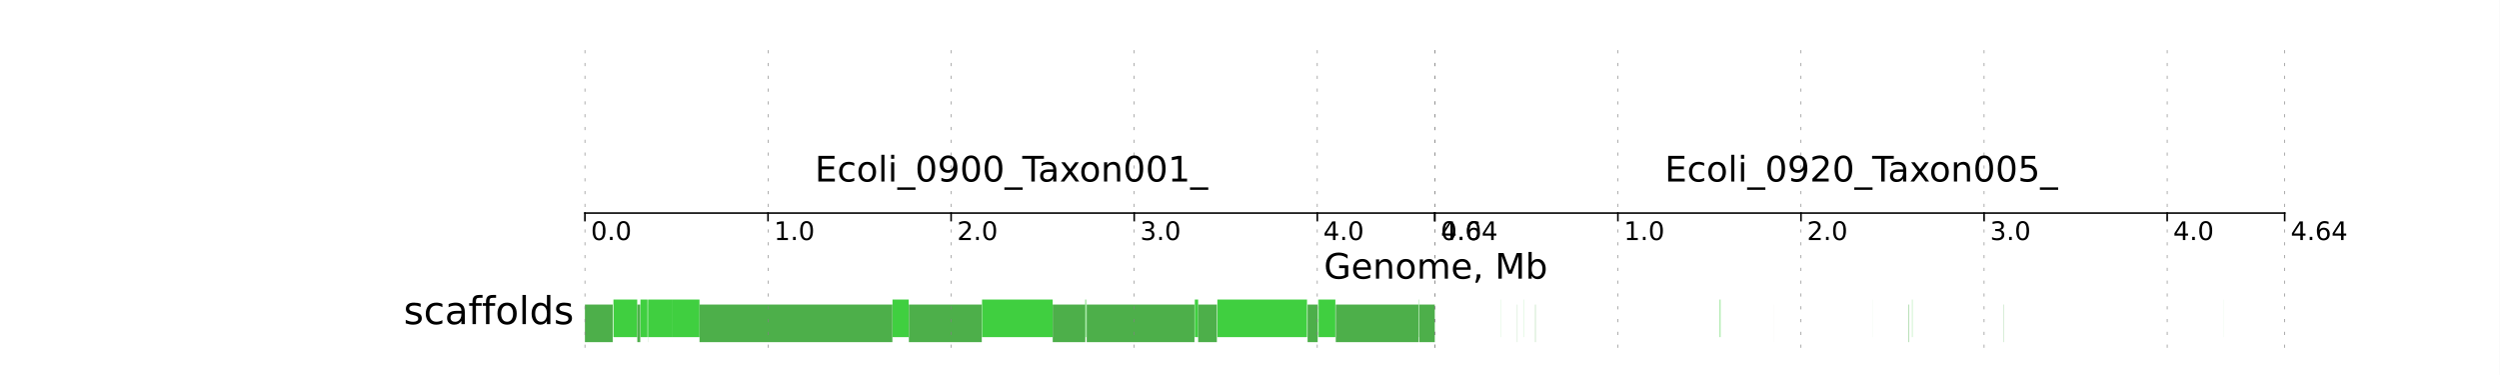
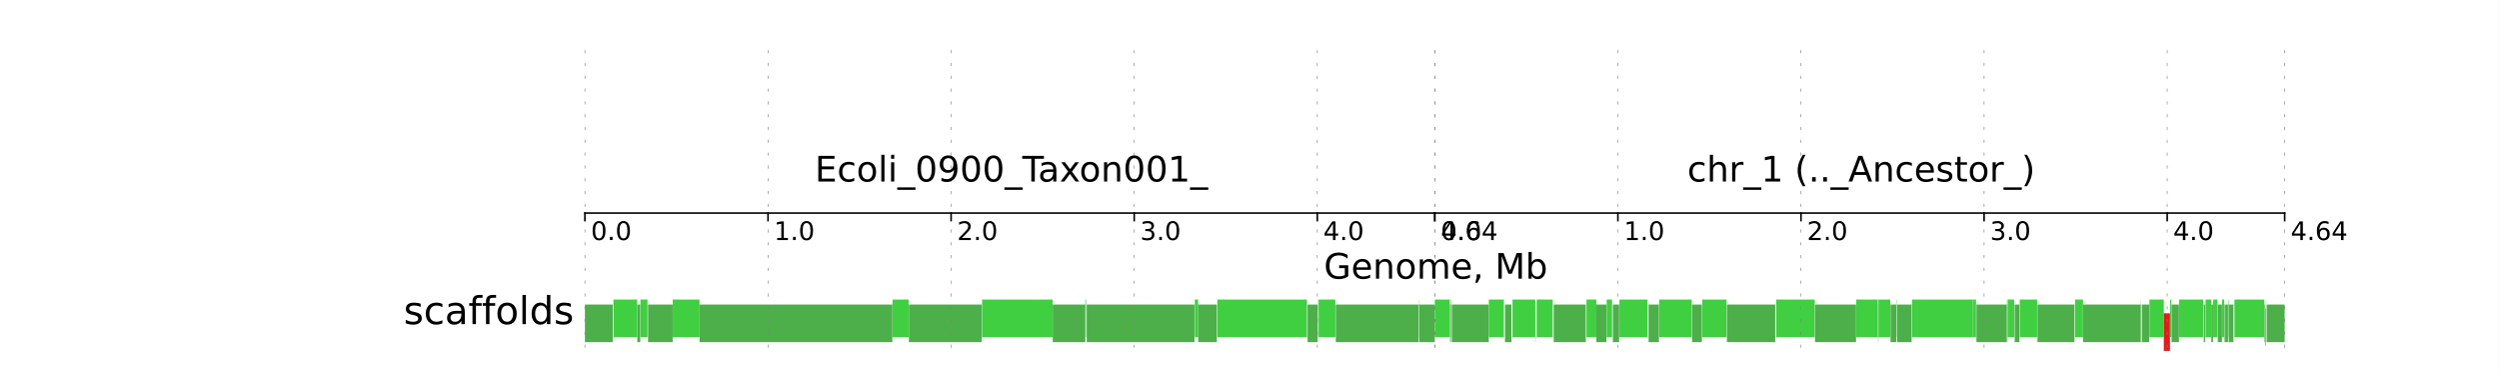
<svg xmlns="http://www.w3.org/2000/svg" xmlns:xlink="http://www.w3.org/1999/xlink" height="117pt" version="1.1" viewBox="0 0 781 117" width="781pt">
  <defs>
    <style type="text/css">
*{stroke-linecap:butt;stroke-linejoin:round;}
  </style>
  </defs>
  <g id="figure_1">
    <g id="patch_1">
      <path d=" M0 117.459 L781.2 117.459 L781.2 0 L0 0 z " style="fill:#ffffff;" />
    </g>
    <g id="axes_1">
      <g id="patch_2">
        <path clip-path="url(#p6a4ae4428d)" d=" M149.99 117.459 L720.266 117.459 L720.266 15.661 L149.99 15.661 z " style="fill:#ffffff;" />
      </g>
      <g id="patch_3">
        <path clip-path="url(#p6a4ae4428d)" d=" M182.801 106.888 L191.489 106.888 L191.489 95.142 L182.801 95.142 z " style="fill:#4daf4a;" />
      </g>
      <g id="patch_4">
        <path clip-path="url(#p6a4ae4428d)" d=" M191.715 105.321 L199.143 105.321 L199.143 93.576 L191.715 93.576 z " style="fill:#40cf40;" />
      </g>
      <g id="patch_5">
        <path clip-path="url(#p6a4ae4428d)" d=" M199.176 106.888 L200.093 106.888 L200.093 95.142 L199.176 95.142 z " style="fill:#4daf4a;" />
      </g>
      <g id="patch_6">
        <path clip-path="url(#p6a4ae4428d)" d=" M200.155 105.321 L202.363 105.321 L202.363 93.576 L200.155 93.576 z " style="fill:#40cf40;" />
      </g>
      <g id="patch_7">
-         <path clip-path="url(#p6a4ae4428d)" d=" M202.497 106.888 L202.53 106.888 L202.53 95.142 L202.497 95.142 z " style="fill:#4daf4a;" />
+         <path clip-path="url(#p6a4ae4428d)" d=" M202.527 106.888 L210.229 106.888 L210.229 95.142 L202.527 95.142 z " style="fill:#4daf4a;" />
      </g>
      <g id="patch_8">
-         <path clip-path="url(#p6a4ae4428d)" d=" M202.53 105.321 L210.229 105.321 L210.229 93.576 L202.53 93.576 z " style="fill:#40cf40;" />
+         <path clip-path="url(#p6a4ae4428d)" d=" M210.229 105.321 L218.607 105.321 L218.607 93.576 L210.229 93.576 z " style="fill:#40cf40;" />
      </g>
      <g id="patch_9">
-         <path clip-path="url(#p6a4ae4428d)" d=" M210.229 106.888 L210.231 106.888 L210.231 95.142 L210.229 95.142 z " style="fill:#4daf4a;" />
+         <path clip-path="url(#p6a4ae4428d)" d=" M218.618 106.888 L278.895 106.888 L278.895 95.142 L218.618 95.142 z " style="fill:#4daf4a;" />
      </g>
      <g id="patch_10">
-         <path clip-path="url(#p6a4ae4428d)" d=" M210.231 105.321 L218.607 105.321 L218.607 93.576 L210.231 93.576 z " style="fill:#40cf40;" />
+         <path clip-path="url(#p6a4ae4428d)" d=" M278.929 105.321 L283.979 105.321 L283.979 93.576 L278.929 93.576 z " style="fill:#40cf40;" />
      </g>
      <g id="patch_11">
-         <path clip-path="url(#p6a4ae4428d)" d=" M218.618 106.888 L278.895 106.888 L278.895 95.142 L218.618 95.142 z " style="fill:#4daf4a;" />
+         <path clip-path="url(#p6a4ae4428d)" d=" M284.047 106.888 L306.833 106.888 L306.833 95.142 L284.047 95.142 z " style="fill:#4daf4a;" />
      </g>
      <g id="patch_12">
-         <path clip-path="url(#p6a4ae4428d)" d=" M278.929 105.321 L283.979 105.321 L283.979 93.576 L278.929 93.576 z " style="fill:#40cf40;" />
+         <path clip-path="url(#p6a4ae4428d)" d=" M306.915 105.321 L328.989 105.321 L328.989 93.576 L306.915 93.576 z " style="fill:#40cf40;" />
      </g>
      <g id="patch_13">
-         <path clip-path="url(#p6a4ae4428d)" d=" M284.047 106.888 L306.833 106.888 L306.833 95.142 L284.047 95.142 z " style="fill:#4daf4a;" />
+         <path clip-path="url(#p6a4ae4428d)" d=" M329.001 106.888 L339.191 106.888 L339.191 95.142 L329.001 95.142 z " style="fill:#4daf4a;" />
      </g>
      <g id="patch_14">
-         <path clip-path="url(#p6a4ae4428d)" d=" M306.915 105.321 L328.989 105.321 L328.989 93.576 L306.915 93.576 z " style="fill:#40cf40;" />
+         <path clip-path="url(#p6a4ae4428d)" d=" M339.191 105.321 L339.402 105.321 L339.402 93.576 L339.191 93.576 z " style="fill:#40cf40;" />
      </g>
      <g id="patch_15">
-         <path clip-path="url(#p6a4ae4428d)" d=" M329.001 106.888 L339.191 106.888 L339.191 95.142 L329.001 95.142 z " style="fill:#4daf4a;" />
+         <path clip-path="url(#p6a4ae4428d)" d=" M339.616 106.888 L373.299 106.888 L373.299 95.142 L339.616 95.142 z " style="fill:#4daf4a;" />
      </g>
      <g id="patch_16">
-         <path clip-path="url(#p6a4ae4428d)" d=" M339.191 105.321 L339.402 105.321 L339.402 93.576 L339.191 93.576 z " style="fill:#40cf40;" />
+         <path clip-path="url(#p6a4ae4428d)" d=" M373.409 105.321 L374.447 105.321 L374.447 93.576 L373.409 93.576 z " style="fill:#40cf40;" />
      </g>
      <g id="patch_17">
-         <path clip-path="url(#p6a4ae4428d)" d=" M339.616 106.888 L373.299 106.888 L373.299 95.142 L339.616 95.142 z " style="fill:#4daf4a;" />
+         <path clip-path="url(#p6a4ae4428d)" d=" M374.459 106.888 L380.303 106.888 L380.303 95.142 L374.459 95.142 z " style="fill:#4daf4a;" />
      </g>
      <g id="patch_18">
-         <path clip-path="url(#p6a4ae4428d)" d=" M373.409 105.321 L374.447 105.321 L374.447 93.576 L373.409 93.576 z " style="fill:#40cf40;" />
+         <path clip-path="url(#p6a4ae4428d)" d=" M380.457 105.321 L408.47 105.321 L408.47 93.576 L380.457 93.576 z " style="fill:#40cf40;" />
      </g>
      <g id="patch_19">
-         <path clip-path="url(#p6a4ae4428d)" d=" M374.459 106.888 L380.303 106.888 L380.303 95.142 L374.459 95.142 z " style="fill:#4daf4a;" />
+         <path clip-path="url(#p6a4ae4428d)" d=" M408.657 106.888 L411.779 106.888 L411.779 95.142 L408.657 95.142 z " style="fill:#4daf4a;" />
      </g>
      <g id="patch_20">
-         <path clip-path="url(#p6a4ae4428d)" d=" M380.457 105.321 L408.47 105.321 L408.47 93.576 L380.457 93.576 z " style="fill:#40cf40;" />
+         <path clip-path="url(#p6a4ae4428d)" d=" M411.779 105.321 L411.859 105.321 L411.859 93.576 L411.779 93.576 z " style="fill:#40cf40;" />
      </g>
      <g id="patch_21">
-         <path clip-path="url(#p6a4ae4428d)" d=" M408.657 106.888 L411.779 106.888 L411.779 95.142 L408.657 95.142 z " style="fill:#4daf4a;" />
+         <path clip-path="url(#p6a4ae4428d)" d=" M411.859 106.888 L411.889 106.888 L411.889 95.142 L411.859 95.142 z " style="fill:#4daf4a;" />
      </g>
      <g id="patch_22">
-         <path clip-path="url(#p6a4ae4428d)" d=" M411.779 105.321 L411.859 105.321 L411.859 93.576 L411.779 93.576 z " style="fill:#40cf40;" />
+         <path clip-path="url(#p6a4ae4428d)" d=" M412.093 105.321 L417.336 105.321 L417.336 93.576 L412.093 93.576 z " style="fill:#40cf40;" />
      </g>
      <g id="patch_23">
-         <path clip-path="url(#p6a4ae4428d)" d=" M411.859 106.888 L411.889 106.888 L411.889 95.142 L411.859 95.142 z " style="fill:#4daf4a;" />
+         <path clip-path="url(#p6a4ae4428d)" d=" M417.464 106.888 L443.306 106.888 L443.306 95.142 L417.464 95.142 z " style="fill:#4daf4a;" />
      </g>
      <g id="patch_24">
-         <path clip-path="url(#p6a4ae4428d)" d=" M412.093 105.321 L417.336 105.321 L417.336 93.576 L412.093 93.576 z " style="fill:#40cf40;" />
+         <path clip-path="url(#p6a4ae4428d)" d=" M443.415 105.321 L443.493 105.321 L443.493 93.576 L443.415 93.576 z " style="fill:#40cf40;" />
      </g>
      <g id="patch_25">
-         <path clip-path="url(#p6a4ae4428d)" d=" M417.464 106.888 L443.306 106.888 L443.306 95.142 L417.464 95.142 z " style="fill:#4daf4a;" />
+         <path clip-path="url(#p6a4ae4428d)" d=" M443.515 106.888 L448.406 106.888 L448.406 95.142 L443.515 95.142 z " style="fill:#4daf4a;" />
      </g>
      <g id="patch_26">
-         <path clip-path="url(#p6a4ae4428d)" d=" M443.415 105.321 L443.493 105.321 L443.493 93.576 L443.415 93.576 z " style="fill:#40cf40;" />
+         <path clip-path="url(#p6a4ae4428d)" d=" M448.412 105.321 L453.1 105.321 L453.1 93.576 L448.412 93.576 z " style="fill:#40cf40;" />
      </g>
      <g id="patch_27">
-         <path clip-path="url(#p6a4ae4428d)" d=" M443.515 106.888 L448.406 106.888 L448.406 95.142 L443.515 95.142 z " style="fill:#4daf4a;" />
+         <path clip-path="url(#p6a4ae4428d)" d=" M453.176 106.888 L453.389 106.888 L453.389 95.142 L453.176 95.142 z " style="fill:#4daf4a;" />
      </g>
      <g id="patch_28">
-         <path clip-path="url(#p6a4ae4428d)" d=" M469.135 105.321 L469.163 105.321 L469.163 93.576 L469.135 93.576 z " style="fill:#40cf40;" />
+         <path clip-path="url(#p6a4ae4428d)" d=" M453.396 105.321 L453.519 105.321 L453.519 93.576 L453.396 93.576 z " style="fill:#40cf40;" />
      </g>
      <g id="patch_29">
-         <path clip-path="url(#p6a4ae4428d)" d=" M474.185 106.888 L474.232 106.888 L474.232 95.142 L474.185 95.142 z " style="fill:#4daf4a;" />
+         <path clip-path="url(#p6a4ae4428d)" d=" M453.519 106.888 L453.629 106.888 L453.629 95.142 L453.519 95.142 z " style="fill:#4daf4a;" />
      </g>
      <g id="patch_30">
-         <path clip-path="url(#p6a4ae4428d)" d=" M476.181 105.321 L476.218 105.321 L476.218 93.576 L476.181 93.576 z " style="fill:#40cf40;" />
+         <path clip-path="url(#p6a4ae4428d)" d=" M453.706 105.321 L453.741 105.321 L453.741 93.576 L453.706 93.576 z " style="fill:#40cf40;" />
      </g>
      <g id="patch_31">
-         <path clip-path="url(#p6a4ae4428d)" d=" M479.807 106.888 L479.889 106.888 L479.889 95.142 L479.807 95.142 z " style="fill:#4daf4a;" />
+         <path clip-path="url(#p6a4ae4428d)" d=" M453.741 106.888 L465.277 106.888 L465.277 95.142 L453.741 95.142 z " style="fill:#4daf4a;" />
      </g>
      <g id="patch_32">
-         <path clip-path="url(#p6a4ae4428d)" d=" M537.517 105.321 L537.685 105.321 L537.685 93.576 L537.517 93.576 z " style="fill:#40cf40;" />
+         <path clip-path="url(#p6a4ae4428d)" d=" M465.29 105.321 L470.006 105.321 L470.006 93.576 L465.29 93.576 z " style="fill:#40cf40;" />
      </g>
      <g id="patch_33">
-         <path clip-path="url(#p6a4ae4428d)" d=" M554.319 106.888 L554.324 106.888 L554.324 95.142 L554.319 95.142 z " style="fill:#4daf4a;" />
+         <path clip-path="url(#p6a4ae4428d)" d=" M470.348 106.888 L472.382 106.888 L472.382 95.142 L470.348 95.142 z " style="fill:#4daf4a;" />
      </g>
      <g id="patch_34">
-         <path clip-path="url(#p6a4ae4428d)" d=" M585.198 105.321 L585.208 105.321 L585.208 93.576 L585.198 93.576 z " style="fill:#40cf40;" />
+         <path clip-path="url(#p6a4ae4428d)" d=" M472.698 105.321 L479.817 105.321 L479.817 93.576 L472.698 93.576 z " style="fill:#40cf40;" />
      </g>
      <g id="patch_35">
-         <path clip-path="url(#p6a4ae4428d)" d=" M596.428 106.888 L596.549 106.888 L596.549 95.142 L596.428 95.142 z " style="fill:#4daf4a;" />
+         <path clip-path="url(#p6a4ae4428d)" d=" M479.817 106.888 L479.896 106.888 L479.896 95.142 L479.817 95.142 z " style="fill:#4daf4a;" />
      </g>
      <g id="patch_36">
-         <path clip-path="url(#p6a4ae4428d)" d=" M597.592 105.321 L597.665 105.321 L597.665 93.576 L597.592 93.576 z " style="fill:#40cf40;" />
+         <path clip-path="url(#p6a4ae4428d)" d=" M480.239 105.321 L485.265 105.321 L485.265 93.576 L480.239 93.576 z " style="fill:#40cf40;" />
      </g>
      <g id="patch_37">
-         <path clip-path="url(#p6a4ae4428d)" d=" M626.061 106.888 L626.126 106.888 L626.126 95.142 L626.061 95.142 z " style="fill:#4daf4a;" />
+         <path clip-path="url(#p6a4ae4428d)" d=" M485.566 106.888 L495.599 106.888 L495.599 95.142 L485.566 95.142 z " style="fill:#4daf4a;" />
      </g>
      <g id="patch_38">
-         <path clip-path="url(#p6a4ae4428d)" d=" M695.071 105.321 L695.081 105.321 L695.081 93.576 L695.071 93.576 z " style="fill:#40cf40;" />
+         <path clip-path="url(#p6a4ae4428d)" d=" M495.819 105.321 L498.901 105.321 L498.901 93.576 L495.819 93.576 z " style="fill:#40cf40;" />
+       </g>
+       <g id="patch_39">
+         <path clip-path="url(#p6a4ae4428d)" d=" M498.901 106.888 L502.065 106.888 L502.065 95.142 L498.901 95.142 z " style="fill:#4daf4a;" />
+       </g>
+       <g id="patch_40">
+         <path clip-path="url(#p6a4ae4428d)" d=" M502.127 105.321 L503.805 105.321 L503.805 93.576 L502.127 93.576 z " style="fill:#40cf40;" />
+       </g>
+       <g id="patch_41">
+         <path clip-path="url(#p6a4ae4428d)" d=" M504.05 106.888 L506.018 106.888 L506.018 95.142 L504.05 95.142 z " style="fill:#4daf4a;" />
+       </g>
+       <g id="patch_42">
+         <path clip-path="url(#p6a4ae4428d)" d=" M506.105 105.321 L514.896 105.321 L514.896 93.576 L506.105 93.576 z " style="fill:#40cf40;" />
+       </g>
+       <g id="patch_43">
+         <path clip-path="url(#p6a4ae4428d)" d=" M515.218 106.888 L518.458 106.888 L518.458 95.142 L515.218 95.142 z " style="fill:#4daf4a;" />
+       </g>
+       <g id="patch_44">
+         <path clip-path="url(#p6a4ae4428d)" d=" M518.52 105.321 L528.701 105.321 L528.701 93.576 L518.52 93.576 z " style="fill:#40cf40;" />
+       </g>
+       <g id="patch_45">
+         <path clip-path="url(#p6a4ae4428d)" d=" M528.811 106.888 L531.879 106.888 L531.879 95.142 L528.811 95.142 z " style="fill:#4daf4a;" />
+       </g>
+       <g id="patch_46">
+         <path clip-path="url(#p6a4ae4428d)" d=" M531.987 105.321 L539.579 105.321 L539.579 93.576 L531.987 93.576 z " style="fill:#40cf40;" />
+       </g>
+       <g id="patch_47">
+         <path clip-path="url(#p6a4ae4428d)" d=" M539.698 106.888 L554.802 106.888 L554.802 95.142 L539.698 95.142 z " style="fill:#4daf4a;" />
+       </g>
+       <g id="patch_48">
+         <path clip-path="url(#p6a4ae4428d)" d=" M555.113 105.321 L567.161 105.321 L567.161 93.576 L555.113 93.576 z " style="fill:#40cf40;" />
+       </g>
+       <g id="patch_49">
+         <path clip-path="url(#p6a4ae4428d)" d=" M567.239 106.888 L580.065 106.888 L580.065 95.142 L567.239 95.142 z " style="fill:#4daf4a;" />
+       </g>
+       <g id="patch_50">
+         <path clip-path="url(#p6a4ae4428d)" d=" M580.127 105.321 L586.857 105.321 L586.857 93.576 L580.127 93.576 z " style="fill:#40cf40;" />
+       </g>
+       <g id="patch_51">
+         <path clip-path="url(#p6a4ae4428d)" d=" M586.922 106.888 L586.972 106.888 L586.972 95.142 L586.922 95.142 z " style="fill:#4daf4a;" />
+       </g>
+       <g id="patch_52">
+         <path clip-path="url(#p6a4ae4428d)" d=" M586.972 105.321 L587.011 105.321 L587.011 93.576 L586.972 93.576 z " style="fill:#40cf40;" />
+       </g>
+       <g id="patch_53">
+         <path clip-path="url(#p6a4ae4428d)" d=" M587.017 106.888 L587.06 106.888 L587.06 95.142 L587.017 95.142 z " style="fill:#4daf4a;" />
+       </g>
+       <g id="patch_54">
+         <path clip-path="url(#p6a4ae4428d)" d=" M587.06 105.321 L590.775 105.321 L590.775 93.576 L587.06 93.576 z " style="fill:#40cf40;" />
+       </g>
+       <g id="patch_55">
+         <path clip-path="url(#p6a4ae4428d)" d=" M590.838 106.888 L592.636 106.888 L592.636 95.142 L590.838 95.142 z " style="fill:#4daf4a;" />
+       </g>
+       <g id="patch_56">
+         <path clip-path="url(#p6a4ae4428d)" d=" M592.71 105.321 L592.815 105.321 L592.815 93.576 L592.71 93.576 z " style="fill:#40cf40;" />
+       </g>
+       <g id="patch_57">
+         <path clip-path="url(#p6a4ae4428d)" d=" M592.873 106.888 L597.425 106.888 L597.425 95.142 L592.873 95.142 z " style="fill:#4daf4a;" />
+       </g>
+       <g id="patch_58">
+         <path clip-path="url(#p6a4ae4428d)" d=" M597.547 105.321 L616.61 105.321 L616.61 93.576 L597.547 93.576 z " style="fill:#40cf40;" />
+       </g>
+       <g id="patch_59">
+         <path clip-path="url(#p6a4ae4428d)" d=" M616.639 106.888 L616.687 106.888 L616.687 95.142 L616.639 95.142 z " style="fill:#4daf4a;" />
+       </g>
+       <g id="patch_60">
+         <path clip-path="url(#p6a4ae4428d)" d=" M616.687 105.321 L617.557 105.321 L617.557 93.576 L616.687 93.576 z " style="fill:#40cf40;" />
+       </g>
+       <g id="patch_61">
+         <path clip-path="url(#p6a4ae4428d)" d=" M617.686 106.888 L627.187 106.888 L627.187 95.142 L617.686 95.142 z " style="fill:#4daf4a;" />
+       </g>
+       <g id="patch_62">
+         <path clip-path="url(#p6a4ae4428d)" d=" M627.218 105.321 L627.46 105.321 L627.46 93.576 L627.218 93.576 z " style="fill:#40cf40;" />
+       </g>
+       <g id="patch_63">
+         <path clip-path="url(#p6a4ae4428d)" d=" M627.474 106.888 L627.557 106.888 L627.557 95.142 L627.474 95.142 z " style="fill:#4daf4a;" />
+       </g>
+       <g id="patch_64">
+         <path clip-path="url(#p6a4ae4428d)" d=" M627.588 105.321 L629.497 105.321 L629.497 93.576 L627.588 93.576 z " style="fill:#40cf40;" />
+       </g>
+       <g id="patch_65">
+         <path clip-path="url(#p6a4ae4428d)" d=" M629.634 106.888 L631.124 106.888 L631.124 95.142 L629.634 95.142 z " style="fill:#4daf4a;" />
+       </g>
+       <g id="patch_66">
+         <path clip-path="url(#p6a4ae4428d)" d=" M631.219 105.321 L636.655 105.321 L636.655 93.576 L631.219 93.576 z " style="fill:#40cf40;" />
+       </g>
+       <g id="patch_67">
+         <path clip-path="url(#p6a4ae4428d)" d=" M636.762 106.888 L648.326 106.888 L648.326 95.142 L636.762 95.142 z " style="fill:#4daf4a;" />
+       </g>
+       <g id="patch_68">
+         <path clip-path="url(#p6a4ae4428d)" d=" M648.508 105.321 L650.999 105.321 L650.999 93.576 L648.508 93.576 z " style="fill:#40cf40;" />
+       </g>
+       <g id="patch_69">
+         <path clip-path="url(#p6a4ae4428d)" d=" M651.031 106.888 L669.047 106.888 L669.047 95.142 L651.031 95.142 z " style="fill:#4daf4a;" />
+       </g>
+       <g id="patch_70">
+         <path clip-path="url(#p6a4ae4428d)" d=" M669.095 105.321 L669.155 105.321 L669.155 93.576 L669.095 93.576 z " style="fill:#40cf40;" />
+       </g>
+       <g id="patch_71">
+         <path clip-path="url(#p6a4ae4428d)" d=" M669.36 106.888 L671.682 106.888 L671.682 95.142 L669.36 95.142 z " style="fill:#4daf4a;" />
+       </g>
+       <g id="patch_72">
+         <path clip-path="url(#p6a4ae4428d)" d=" M671.744 105.321 L676.242 105.321 L676.242 93.576 L671.744 93.576 z " style="fill:#40cf40;" />
+       </g>
+       <g id="patch_73">
+         <path clip-path="url(#p6a4ae4428d)" d=" M676.242 109.628 L678.163 109.628 L678.163 97.882 L676.242 97.882 z " style="fill:#e41a1c;" />
+       </g>
+       <g id="patch_74">
+         <path clip-path="url(#p6a4ae4428d)" d=" M678.225 105.321 L678.606 105.321 L678.606 93.576 L678.225 93.576 z " style="fill:#40cf40;" />
+       </g>
+       <g id="patch_75">
+         <path clip-path="url(#p6a4ae4428d)" d=" M678.672 106.888 L680.975 106.888 L680.975 95.142 L678.672 95.142 z " style="fill:#4daf4a;" />
+       </g>
+       <g id="patch_76">
+         <path clip-path="url(#p6a4ae4428d)" d=" M681.01 105.321 L688.59 105.321 L688.59 93.576 L681.01 93.576 z " style="fill:#40cf40;" />
+       </g>
+       <g id="patch_77">
+         <path clip-path="url(#p6a4ae4428d)" d=" M688.737 106.888 L689.171 106.888 L689.171 95.142 L688.737 95.142 z " style="fill:#4daf4a;" />
+       </g>
+       <g id="patch_78">
+         <path clip-path="url(#p6a4ae4428d)" d=" M689.285 105.321 L691.087 105.321 L691.087 93.576 L689.285 93.576 z " style="fill:#40cf40;" />
+       </g>
+       <g id="patch_79">
+         <path clip-path="url(#p6a4ae4428d)" d=" M691.092 106.888 L691.632 106.888 L691.632 95.142 L691.092 95.142 z " style="fill:#4daf4a;" />
+       </g>
+       <g id="patch_80">
+         <path clip-path="url(#p6a4ae4428d)" d=" M691.663 105.321 L692.971 105.321 L692.971 93.576 L691.663 93.576 z " style="fill:#40cf40;" />
+       </g>
+       <g id="patch_81">
+         <path clip-path="url(#p6a4ae4428d)" d=" M692.971 106.888 L693.001 106.888 L693.001 95.142 L692.971 95.142 z " style="fill:#4daf4a;" />
+       </g>
+       <g id="patch_82">
+         <path clip-path="url(#p6a4ae4428d)" d=" M693.066 105.321 L693.138 105.321 L693.138 93.576 L693.066 93.576 z " style="fill:#40cf40;" />
+       </g>
+       <g id="patch_83">
+         <path clip-path="url(#p6a4ae4428d)" d=" M693.138 106.888 L694.42 106.888 L694.42 95.142 L693.138 95.142 z " style="fill:#4daf4a;" />
+       </g>
+       <g id="patch_84">
+         <path clip-path="url(#p6a4ae4428d)" d=" M694.47 105.321 L695.095 105.321 L695.095 93.576 L694.47 93.576 z " style="fill:#40cf40;" />
+       </g>
+       <g id="patch_85">
+         <path clip-path="url(#p6a4ae4428d)" d=" M695.126 106.888 L695.311 106.888 L695.311 95.142 L695.126 95.142 z " style="fill:#4daf4a;" />
+       </g>
+       <g id="patch_86">
+         <path clip-path="url(#p6a4ae4428d)" d=" M695.312 105.321 L695.343 105.321 L695.343 93.576 L695.312 93.576 z " style="fill:#40cf40;" />
+       </g>
+       <g id="patch_87">
+         <path clip-path="url(#p6a4ae4428d)" d=" M695.428 106.888 L696.308 106.888 L696.308 95.142 L695.428 95.142 z " style="fill:#4daf4a;" />
+       </g>
+       <g id="patch_88">
+         <path clip-path="url(#p6a4ae4428d)" d=" M696.355 105.321 L696.495 105.321 L696.495 93.576 L696.355 93.576 z " style="fill:#40cf40;" />
+       </g>
+       <g id="patch_89">
+         <path clip-path="url(#p6a4ae4428d)" d=" M696.521 106.888 L698.013 106.888 L698.013 95.142 L696.521 95.142 z " style="fill:#4daf4a;" />
+       </g>
+       <g id="patch_90">
+         <path clip-path="url(#p6a4ae4428d)" d=" M698.317 105.321 L707.606 105.321 L707.606 93.576 L698.317 93.576 z " style="fill:#40cf40;" />
+       </g>
+       <g id="patch_91">
+         <path clip-path="url(#p6a4ae4428d)" d=" M707.606 106.888 L707.691 106.888 L707.691 95.142 L707.606 95.142 z " style="fill:#4daf4a;" />
+       </g>
+       <g id="patch_92">
+         <path clip-path="url(#p6a4ae4428d)" d=" M707.691 105.321 L707.717 105.321 L707.717 93.576 L707.691 93.576 z " style="fill:#40cf40;" />
+       </g>
+       <g id="patch_93">
+         <path clip-path="url(#p6a4ae4428d)" d=" M707.717 106.888 L707.851 106.888 L707.851 95.142 L707.717 95.142 z " style="fill:#4daf4a;" />
+       </g>
+       <g id="patch_94">
+         <path clip-path="url(#p6a4ae4428d)" d=" M707.87 105.321 L707.9 105.321 L707.9 93.576 L707.87 93.576 z " style="fill:#40cf40;" />
+       </g>
+       <g id="patch_95">
+         <path clip-path="url(#p6a4ae4428d)" d=" M707.9 106.888 L707.944 106.888 L707.944 95.142 L707.9 95.142 z " style="fill:#4daf4a;" />
+       </g>
+       <g id="patch_96">
+         <path clip-path="url(#p6a4ae4428d)" d=" M708.063 108.062 L708.198 108.062 L708.198 96.316 L708.063 96.316 z " style="fill:#b82525;" />
+       </g>
+       <g id="patch_97">
+         <path clip-path="url(#p6a4ae4428d)" d=" M708.383 106.888 L714.017 106.888 L714.017 95.142 L708.383 95.142 z " style="fill:#4daf4a;" />
      </g>
      <g id="line2d_1">
        <path clip-path="url(#p6a4ae4428d)" d=" M182.801 66.56 L448.406 66.56" style="fill:none;stroke:#000000;stroke-linecap:square;stroke-width:0.5;" />
      </g>
      <g id="line2d_2">
        <path clip-path="url(#p6a4ae4428d)" d=" M182.801 15.661 L182.801 109.628" style="fill:none;stroke:#808080;stroke-dasharray:1,3;stroke-dashoffset:0.0;stroke-width:0.2;" />
      </g>
      <g id="line2d_3">
        <path clip-path="url(#p6a4ae4428d)" d=" M182.801 66.56 L182.801 68.909" style="fill:none;stroke:#000000;stroke-linecap:square;stroke-width:0.5;" />
      </g>
      <g id="line2d_4">
        <path clip-path="url(#p6a4ae4428d)" d=" M240.023 15.661 L240.023 109.628" style="fill:none;stroke:#808080;stroke-dasharray:1,3;stroke-dashoffset:0.0;stroke-width:0.2;" />
      </g>
      <g id="line2d_5">
        <path clip-path="url(#p6a4ae4428d)" d=" M240.023 66.56 L240.023 68.909" style="fill:none;stroke:#000000;stroke-linecap:square;stroke-width:0.5;" />
      </g>
      <g id="line2d_6">
        <path clip-path="url(#p6a4ae4428d)" d=" M297.245 15.661 L297.245 109.628" style="fill:none;stroke:#808080;stroke-dasharray:1,3;stroke-dashoffset:0.0;stroke-width:0.2;" />
      </g>
      <g id="line2d_7">
        <path clip-path="url(#p6a4ae4428d)" d=" M297.245 66.56 L297.245 68.909" style="fill:none;stroke:#000000;stroke-linecap:square;stroke-width:0.5;" />
      </g>
      <g id="line2d_8">
        <path clip-path="url(#p6a4ae4428d)" d=" M354.467 15.661 L354.467 109.628" style="fill:none;stroke:#808080;stroke-dasharray:1,3;stroke-dashoffset:0.0;stroke-width:0.2;" />
      </g>
      <g id="line2d_9">
        <path clip-path="url(#p6a4ae4428d)" d=" M354.467 66.56 L354.467 68.909" style="fill:none;stroke:#000000;stroke-linecap:square;stroke-width:0.5;" />
      </g>
      <g id="line2d_10">
        <path clip-path="url(#p6a4ae4428d)" d=" M411.689 15.661 L411.689 109.628" style="fill:none;stroke:#808080;stroke-dasharray:1,3;stroke-dashoffset:0.0;stroke-width:0.2;" />
      </g>
      <g id="line2d_11">
        <path clip-path="url(#p6a4ae4428d)" d=" M411.689 66.56 L411.689 68.909" style="fill:none;stroke:#000000;stroke-linecap:square;stroke-width:0.5;" />
      </g>
      <g id="line2d_12">
        <path clip-path="url(#p6a4ae4428d)" d=" M448.406 15.661 L448.406 109.628" style="fill:none;stroke:#808080;stroke-dasharray:1,3;stroke-dashoffset:0.0;stroke-width:0.2;" />
      </g>
      <g id="line2d_13">
        <path clip-path="url(#p6a4ae4428d)" d=" M448.406 66.56 L448.406 68.909" style="fill:none;stroke:#000000;stroke-linecap:square;stroke-width:0.5;" />
      </g>
      <g id="line2d_14">
        <path clip-path="url(#p6a4ae4428d)" d=" M448.412 66.56 L714.017 66.56" style="fill:none;stroke:#000000;stroke-linecap:square;stroke-width:0.5;" />
      </g>
      <g id="line2d_15">
        <path clip-path="url(#p6a4ae4428d)" d=" M448.412 15.661 L448.412 109.628" style="fill:none;stroke:#808080;stroke-dasharray:1,3;stroke-dashoffset:0.0;stroke-width:0.2;" />
      </g>
      <g id="line2d_16">
        <path clip-path="url(#p6a4ae4428d)" d=" M448.412 66.56 L448.412 68.909" style="fill:none;stroke:#000000;stroke-linecap:square;stroke-width:0.5;" />
      </g>
      <g id="line2d_17">
        <path clip-path="url(#p6a4ae4428d)" d=" M505.634 15.661 L505.634 109.628" style="fill:none;stroke:#808080;stroke-dasharray:1,3;stroke-dashoffset:0.0;stroke-width:0.2;" />
      </g>
      <g id="line2d_18">
        <path clip-path="url(#p6a4ae4428d)" d=" M505.634 66.56 L505.634 68.909" style="fill:none;stroke:#000000;stroke-linecap:square;stroke-width:0.5;" />
      </g>
      <g id="line2d_19">
        <path clip-path="url(#p6a4ae4428d)" d=" M562.856 15.661 L562.856 109.628" style="fill:none;stroke:#808080;stroke-dasharray:1,3;stroke-dashoffset:0.0;stroke-width:0.2;" />
      </g>
      <g id="line2d_20">
        <path clip-path="url(#p6a4ae4428d)" d=" M562.856 66.56 L562.856 68.909" style="fill:none;stroke:#000000;stroke-linecap:square;stroke-width:0.5;" />
      </g>
      <g id="line2d_21">
        <path clip-path="url(#p6a4ae4428d)" d=" M620.078 15.661 L620.078 109.628" style="fill:none;stroke:#808080;stroke-dasharray:1,3;stroke-dashoffset:0.0;stroke-width:0.2;" />
      </g>
      <g id="line2d_22">
        <path clip-path="url(#p6a4ae4428d)" d=" M620.078 66.56 L620.078 68.909" style="fill:none;stroke:#000000;stroke-linecap:square;stroke-width:0.5;" />
      </g>
      <g id="line2d_23">
        <path clip-path="url(#p6a4ae4428d)" d=" M677.3 15.661 L677.3 109.628" style="fill:none;stroke:#808080;stroke-dasharray:1,3;stroke-dashoffset:0.0;stroke-width:0.2;" />
      </g>
      <g id="line2d_24">
        <path clip-path="url(#p6a4ae4428d)" d=" M677.3 66.56 L677.3 68.909" style="fill:none;stroke:#000000;stroke-linecap:square;stroke-width:0.5;" />
      </g>
      <g id="line2d_25">
        <path clip-path="url(#p6a4ae4428d)" d=" M714.017 15.661 L714.017 109.628" style="fill:none;stroke:#808080;stroke-dasharray:1,3;stroke-dashoffset:0.0;stroke-width:0.2;" />
      </g>
      <g id="line2d_26">
        <path clip-path="url(#p6a4ae4428d)" d=" M714.017 66.56 L714.017 68.909" style="fill:none;stroke:#000000;stroke-linecap:square;stroke-width:0.5;" />
      </g>
      <g id="text_1">
        <defs>
          <path d=" M31.781 66.406 Q24.172 66.406 20.328 58.906 Q16.5 51.422 16.5 36.375 Q16.5 21.391 20.328 13.891 Q24.172 6.391 31.781 6.391 Q39.453 6.391 43.281 13.891 Q47.125 21.391 47.125 36.375 Q47.125 51.422 43.281 58.906 Q39.453 66.406 31.781 66.406 M31.781 74.219 Q44.047 74.219 50.516 64.516 Q56.984 54.828 56.984 36.375 Q56.984 17.969 50.516 8.266 Q44.047 -1.422 31.781 -1.422 Q19.531 -1.422 13.062 8.266 Q6.594 17.969 6.594 36.375 Q6.594 54.828 13.062 64.516 Q19.531 74.219 31.781 74.219" id="DejaVuSans-30" />
          <path d=" M10.688 12.406 L21 12.406 L21 0 L10.688 0 z " id="DejaVuSans-2e" />
        </defs>
        <g transform="translate(184.6757 74.98793)scale(0.08 -0.08)">
          <use xlink:href="#DejaVuSans-30" />
          <use x="63.623" xlink:href="#DejaVuSans-2e" />
          <use x="95.41" xlink:href="#DejaVuSans-30" />
        </g>
      </g>
      <g id="text_2">
        <defs>
          <path d=" M12.406 8.297 L28.516 8.297 L28.516 63.922 L10.984 60.406 L10.984 69.391 L28.422 72.906 L38.281 72.906 L38.281 8.297 L54.391 8.297 L54.391 0 L12.406 0 z " id="DejaVuSans-31" />
        </defs>
        <g transform="translate(241.8978 74.98793)scale(0.08 -0.08)">
          <use xlink:href="#DejaVuSans-31" />
          <use x="63.623" xlink:href="#DejaVuSans-2e" />
          <use x="95.41" xlink:href="#DejaVuSans-30" />
        </g>
      </g>
      <g id="text_3">
        <defs>
          <path d=" M19.188 8.297 L53.609 8.297 L53.609 0 L7.328 0 L7.328 8.297 Q12.938 14.109 22.625 23.891 Q32.328 33.688 34.812 36.531 Q39.547 41.844 41.422 45.531 Q43.312 49.219 43.312 52.781 Q43.312 58.594 39.234 62.25 Q35.156 65.922 28.609 65.922 Q23.969 65.922 18.812 64.312 Q13.672 62.703 7.812 59.422 L7.812 69.391 Q13.766 71.781 18.938 73 Q24.125 74.219 28.422 74.219 Q39.75 74.219 46.484 68.547 Q53.219 62.891 53.219 53.422 Q53.219 48.922 51.531 44.891 Q49.859 40.875 45.406 35.406 Q44.188 33.984 37.641 27.219 Q31.109 20.453 19.188 8.297" id="DejaVuSans-32" />
        </defs>
        <g transform="translate(299.1199 74.98793)scale(0.08 -0.08)">
          <use xlink:href="#DejaVuSans-32" />
          <use x="63.623" xlink:href="#DejaVuSans-2e" />
          <use x="95.41" xlink:href="#DejaVuSans-30" />
        </g>
      </g>
      <g id="text_4">
        <defs>
          <path d=" M40.578 39.312 Q47.656 37.797 51.625 33 Q55.609 28.219 55.609 21.188 Q55.609 10.406 48.188 4.484 Q40.766 -1.422 27.094 -1.422 Q22.516 -1.422 17.656 -0.516 Q12.797 0.391 7.625 2.203 L7.625 11.719 Q11.719 9.328 16.594 8.109 Q21.484 6.891 26.812 6.891 Q36.078 6.891 40.938 10.547 Q45.797 14.203 45.797 21.188 Q45.797 27.641 41.281 31.266 Q36.766 34.906 28.719 34.906 L20.219 34.906 L20.219 43.016 L29.109 43.016 Q36.375 43.016 40.234 45.922 Q44.094 48.828 44.094 54.297 Q44.094 59.906 40.109 62.906 Q36.141 65.922 28.719 65.922 Q24.656 65.922 20.016 65.031 Q15.375 64.156 9.812 62.312 L9.812 71.094 Q15.438 72.656 20.344 73.438 Q25.25 74.219 29.594 74.219 Q40.828 74.219 47.359 69.109 Q53.906 64.016 53.906 55.328 Q53.906 49.266 50.438 45.094 Q46.969 40.922 40.578 39.312" id="DejaVuSans-33" />
        </defs>
        <g transform="translate(356.342 74.98793)scale(0.08 -0.08)">
          <use xlink:href="#DejaVuSans-33" />
          <use x="63.623" xlink:href="#DejaVuSans-2e" />
          <use x="95.41" xlink:href="#DejaVuSans-30" />
        </g>
      </g>
      <g id="text_5">
        <defs>
          <path d=" M37.797 64.312 L12.891 25.391 L37.797 25.391 z  M35.203 72.906 L47.609 72.906 L47.609 25.391 L58.016 25.391 L58.016 17.188 L47.609 17.188 L47.609 0 L37.797 0 L37.797 17.188 L4.891 17.188 L4.891 26.703 z " id="DejaVuSans-34" />
        </defs>
        <g transform="translate(413.5641 74.98793)scale(0.08 -0.08)">
          <use xlink:href="#DejaVuSans-34" />
          <use x="63.623" xlink:href="#DejaVuSans-2e" />
          <use x="95.41" xlink:href="#DejaVuSans-30" />
        </g>
      </g>
      <g id="text_6">
        <defs>
          <path d=" M33.016 40.375 Q26.375 40.375 22.484 35.828 Q18.609 31.297 18.609 23.391 Q18.609 15.531 22.484 10.953 Q26.375 6.391 33.016 6.391 Q39.656 6.391 43.531 10.953 Q47.406 15.531 47.406 23.391 Q47.406 31.297 43.531 35.828 Q39.656 40.375 33.016 40.375 M52.594 71.297 L52.594 62.312 Q48.875 64.062 45.094 64.984 Q41.312 65.922 37.594 65.922 Q27.828 65.922 22.672 59.328 Q17.531 52.734 16.797 39.406 Q19.672 43.656 24.016 45.922 Q28.375 48.188 33.594 48.188 Q44.578 48.188 50.953 41.516 Q57.328 34.859 57.328 23.391 Q57.328 12.156 50.688 5.359 Q44.047 -1.422 33.016 -1.422 Q20.359 -1.422 13.672 8.266 Q6.984 17.969 6.984 36.375 Q6.984 53.656 15.188 63.938 Q23.391 74.219 37.203 74.219 Q40.922 74.219 44.703 73.484 Q48.484 72.75 52.594 71.297" id="DejaVuSans-36" />
        </defs>
        <g transform="translate(450.2808 74.98793)scale(0.08 -0.08)">
          <use xlink:href="#DejaVuSans-34" />
          <use x="63.623" xlink:href="#DejaVuSans-2e" />
          <use x="95.41" xlink:href="#DejaVuSans-36" />
          <use x="159.033" xlink:href="#DejaVuSans-34" />
        </g>
      </g>
      <g id="text_7">
        <defs>
          <path d=" M30.609 48.391 Q23.391 48.391 19.188 42.75 Q14.984 37.109 14.984 27.297 Q14.984 17.484 19.156 11.844 Q23.344 6.203 30.609 6.203 Q37.797 6.203 41.984 11.859 Q46.188 17.531 46.188 27.297 Q46.188 37.016 41.984 42.703 Q37.797 48.391 30.609 48.391 M30.609 56 Q42.328 56 49.016 48.375 Q55.719 40.766 55.719 27.297 Q55.719 13.875 49.016 6.219 Q42.328 -1.422 30.609 -1.422 Q18.844 -1.422 12.172 6.219 Q5.516 13.875 5.516 27.297 Q5.516 40.766 12.172 48.375 Q18.844 56 30.609 56" id="DejaVuSans-6f" />
          <path d=" M54.891 33.016 L54.891 0 L45.906 0 L45.906 32.719 Q45.906 40.484 42.875 44.328 Q39.844 48.188 33.797 48.188 Q26.516 48.188 22.312 43.547 Q18.109 38.922 18.109 30.906 L18.109 0 L9.078 0 L9.078 54.688 L18.109 54.688 L18.109 46.188 Q21.344 51.125 25.703 53.562 Q30.078 56 35.797 56 Q45.219 56 50.047 50.172 Q54.891 44.344 54.891 33.016" id="DejaVuSans-6e" />
          <path d=" M50.984 -16.609 L50.984 -23.578 L-0.984 -23.578 L-0.984 -16.609 z " id="DejaVuSans-5f" />
          <path d=" M9.422 75.984 L18.406 75.984 L18.406 0 L9.422 0 z " id="DejaVuSans-6c" />
          <path d=" M9.812 72.906 L55.906 72.906 L55.906 64.594 L19.672 64.594 L19.672 43.016 L54.391 43.016 L54.391 34.719 L19.672 34.719 L19.672 8.297 L56.781 8.297 L56.781 0 L9.812 0 z " id="DejaVuSans-45" />
          <path d=" M54.891 54.688 L35.109 28.078 L55.906 0 L45.312 0 L29.391 21.484 L13.484 0 L2.875 0 L24.125 28.609 L4.688 54.688 L15.281 54.688 L29.781 35.203 L44.281 54.688 z " id="DejaVuSans-78" />
          <path d=" M9.422 54.688 L18.406 54.688 L18.406 0 L9.422 0 z  M9.422 75.984 L18.406 75.984 L18.406 64.594 L9.422 64.594 z " id="DejaVuSans-69" />
          <path d=" M10.984 1.516 L10.984 10.5 Q14.703 8.734 18.5 7.812 Q22.312 6.891 25.984 6.891 Q35.75 6.891 40.891 13.453 Q46.047 20.016 46.781 33.406 Q43.953 29.203 39.594 26.953 Q35.25 24.703 29.984 24.703 Q19.047 24.703 12.672 31.312 Q6.297 37.938 6.297 49.422 Q6.297 60.641 12.938 67.422 Q19.578 74.219 30.609 74.219 Q43.266 74.219 49.922 64.516 Q56.594 54.828 56.594 36.375 Q56.594 19.141 48.406 8.859 Q40.234 -1.422 26.422 -1.422 Q22.703 -1.422 18.891 -0.688 Q15.094 0.047 10.984 1.516 M30.609 32.422 Q37.25 32.422 41.125 36.953 Q45.016 41.5 45.016 49.422 Q45.016 57.281 41.125 61.844 Q37.25 66.406 30.609 66.406 Q23.969 66.406 20.094 61.844 Q16.219 57.281 16.219 49.422 Q16.219 41.5 20.094 36.953 Q23.969 32.422 30.609 32.422" id="DejaVuSans-39" />
          <path d=" M34.281 27.484 Q23.391 27.484 19.188 25 Q14.984 22.516 14.984 16.5 Q14.984 11.719 18.141 8.906 Q21.297 6.109 26.703 6.109 Q34.188 6.109 38.703 11.406 Q43.219 16.703 43.219 25.484 L43.219 27.484 z  M52.203 31.203 L52.203 0 L43.219 0 L43.219 8.297 Q40.141 3.328 35.547 0.953 Q30.953 -1.422 24.312 -1.422 Q15.922 -1.422 10.953 3.297 Q6 8.016 6 15.922 Q6 25.141 12.172 29.828 Q18.359 34.516 30.609 34.516 L43.219 34.516 L43.219 35.406 Q43.219 41.609 39.141 45 Q35.062 48.391 27.688 48.391 Q23 48.391 18.547 47.266 Q14.109 46.141 10.016 43.891 L10.016 52.203 Q14.938 54.109 19.578 55.047 Q24.219 56 28.609 56 Q40.484 56 46.344 49.844 Q52.203 43.703 52.203 31.203" id="DejaVuSans-61" />
          <path d=" M48.781 52.594 L48.781 44.188 Q44.969 46.297 41.141 47.344 Q37.312 48.391 33.406 48.391 Q24.656 48.391 19.812 42.844 Q14.984 37.312 14.984 27.297 Q14.984 17.281 19.812 11.734 Q24.656 6.203 33.406 6.203 Q37.312 6.203 41.141 7.25 Q44.969 8.297 48.781 10.406 L48.781 2.094 Q45.016 0.344 40.984 -0.531 Q36.969 -1.422 32.422 -1.422 Q20.062 -1.422 12.781 6.344 Q5.516 14.109 5.516 27.297 Q5.516 40.672 12.859 48.328 Q20.219 56 33.016 56 Q37.156 56 41.109 55.141 Q45.062 54.297 48.781 52.594" id="DejaVuSans-63" />
          <path d=" M-0.297 72.906 L61.375 72.906 L61.375 64.594 L35.5 64.594 L35.5 0 L25.594 0 L25.594 64.594 L-0.297 64.594 z " id="DejaVuSans-54" />
        </defs>
        <g transform="translate(254.6659 56.71216)scale(0.11 -0.11)">
          <use xlink:href="#DejaVuSans-45" />
          <use x="63.184" xlink:href="#DejaVuSans-63" />
          <use x="118.164" xlink:href="#DejaVuSans-6f" />
          <use x="179.346" xlink:href="#DejaVuSans-6c" />
          <use x="207.129" xlink:href="#DejaVuSans-69" />
          <use x="234.912" xlink:href="#DejaVuSans-5f" />
          <use x="284.912" xlink:href="#DejaVuSans-30" />
          <use x="348.535" xlink:href="#DejaVuSans-39" />
          <use x="412.158" xlink:href="#DejaVuSans-30" />
          <use x="475.781" xlink:href="#DejaVuSans-30" />
          <use x="539.404" xlink:href="#DejaVuSans-5f" />
          <use x="589.404" xlink:href="#DejaVuSans-54" />
          <use x="633.988" xlink:href="#DejaVuSans-61" />
          <use x="695.268" xlink:href="#DejaVuSans-78" />
          <use x="751.322" xlink:href="#DejaVuSans-6f" />
          <use x="812.504" xlink:href="#DejaVuSans-6e" />
          <use x="875.883" xlink:href="#DejaVuSans-30" />
          <use x="939.506" xlink:href="#DejaVuSans-30" />
          <use x="1003.129" xlink:href="#DejaVuSans-31" />
          <use x="1066.752" xlink:href="#DejaVuSans-5f" />
        </g>
      </g>
      <g id="text_8">
        <g transform="translate(450.2865 74.98793)scale(0.08 -0.08)">
          <use xlink:href="#DejaVuSans-30" />
          <use x="63.623" xlink:href="#DejaVuSans-2e" />
          <use x="95.41" xlink:href="#DejaVuSans-30" />
        </g>
      </g>
      <g id="text_9">
        <g transform="translate(507.5087 74.98793)scale(0.08 -0.08)">
          <use xlink:href="#DejaVuSans-31" />
          <use x="63.623" xlink:href="#DejaVuSans-2e" />
          <use x="95.41" xlink:href="#DejaVuSans-30" />
        </g>
      </g>
      <g id="text_10">
        <g transform="translate(564.7308 74.98793)scale(0.08 -0.08)">
          <use xlink:href="#DejaVuSans-32" />
          <use x="63.623" xlink:href="#DejaVuSans-2e" />
          <use x="95.41" xlink:href="#DejaVuSans-30" />
        </g>
      </g>
      <g id="text_11">
        <g transform="translate(621.9529 74.98793)scale(0.08 -0.08)">
          <use xlink:href="#DejaVuSans-33" />
          <use x="63.623" xlink:href="#DejaVuSans-2e" />
          <use x="95.41" xlink:href="#DejaVuSans-30" />
        </g>
      </g>
      <g id="text_12">
        <g transform="translate(679.175 74.98793)scale(0.08 -0.08)">
          <use xlink:href="#DejaVuSans-34" />
          <use x="63.623" xlink:href="#DejaVuSans-2e" />
          <use x="95.41" xlink:href="#DejaVuSans-30" />
        </g>
      </g>
      <g id="text_13">
        <g transform="translate(715.8917 74.98793)scale(0.08 -0.08)">
          <use xlink:href="#DejaVuSans-34" />
          <use x="63.623" xlink:href="#DejaVuSans-2e" />
          <use x="95.41" xlink:href="#DejaVuSans-36" />
          <use x="159.033" xlink:href="#DejaVuSans-34" />
        </g>
      </g>
      <g id="text_14">
        <defs>
-           <path d=" M10.797 72.906 L49.516 72.906 L49.516 64.594 L19.828 64.594 L19.828 46.734 Q21.969 47.469 24.109 47.828 Q26.266 48.188 28.422 48.188 Q40.625 48.188 47.75 41.5 Q54.891 34.812 54.891 23.391 Q54.891 11.625 47.562 5.094 Q40.234 -1.422 26.906 -1.422 Q22.312 -1.422 17.547 -0.641 Q12.797 0.141 7.719 1.703 L7.719 11.625 Q12.109 9.234 16.797 8.062 Q21.484 6.891 26.703 6.891 Q35.156 6.891 40.078 11.328 Q45.016 15.766 45.016 23.391 Q45.016 31 40.078 35.438 Q35.156 39.891 26.703 39.891 Q22.75 39.891 18.812 39.016 Q14.891 38.141 10.797 36.281 z " id="DejaVuSans-35" />
-         </defs>
-         <g transform="translate(520.2768 56.71216)scale(0.11 -0.11)">
-           <use xlink:href="#DejaVuSans-45" />
-           <use x="63.184" xlink:href="#DejaVuSans-63" />
-           <use x="118.164" xlink:href="#DejaVuSans-6f" />
-           <use x="179.346" xlink:href="#DejaVuSans-6c" />
-           <use x="207.129" xlink:href="#DejaVuSans-69" />
-           <use x="234.912" xlink:href="#DejaVuSans-5f" />
-           <use x="284.912" xlink:href="#DejaVuSans-30" />
-           <use x="348.535" xlink:href="#DejaVuSans-39" />
-           <use x="412.158" xlink:href="#DejaVuSans-32" />
-           <use x="475.781" xlink:href="#DejaVuSans-30" />
-           <use x="539.404" xlink:href="#DejaVuSans-5f" />
-           <use x="589.404" xlink:href="#DejaVuSans-54" />
-           <use x="633.988" xlink:href="#DejaVuSans-61" />
-           <use x="695.268" xlink:href="#DejaVuSans-78" />
-           <use x="751.322" xlink:href="#DejaVuSans-6f" />
-           <use x="812.504" xlink:href="#DejaVuSans-6e" />
-           <use x="875.883" xlink:href="#DejaVuSans-30" />
-           <use x="939.506" xlink:href="#DejaVuSans-30" />
-           <use x="1003.129" xlink:href="#DejaVuSans-35" />
-           <use x="1066.752" xlink:href="#DejaVuSans-5f" />
+           <path d=" M8.016 75.875 L15.828 75.875 Q23.141 64.359 26.781 53.312 Q30.422 42.281 30.422 31.391 Q30.422 20.453 26.781 9.375 Q23.141 -1.703 15.828 -13.188 L8.016 -13.188 Q14.5 -2 17.703 9.062 Q20.906 20.125 20.906 31.391 Q20.906 42.672 17.703 53.656 Q14.5 64.656 8.016 75.875" id="DejaVuSans-29" />
+           <path id="DejaVuSans-20" />
+           <path d=" M34.188 63.188 L20.797 26.906 L47.609 26.906 z  M28.609 72.906 L39.797 72.906 L67.578 0 L57.328 0 L50.688 18.703 L17.828 18.703 L11.188 0 L0.781 0 z " id="DejaVuSans-41" />
+           <path d=" M54.891 33.016 L54.891 0 L45.906 0 L45.906 32.719 Q45.906 40.484 42.875 44.328 Q39.844 48.188 33.797 48.188 Q26.516 48.188 22.312 43.547 Q18.109 38.922 18.109 30.906 L18.109 0 L9.078 0 L9.078 75.984 L18.109 75.984 L18.109 46.188 Q21.344 51.125 25.703 53.562 Q30.078 56 35.797 56 Q45.219 56 50.047 50.172 Q54.891 44.344 54.891 33.016" id="DejaVuSans-68" />
+           <path d=" M18.312 70.219 L18.312 54.688 L36.812 54.688 L36.812 47.703 L18.312 47.703 L18.312 18.016 Q18.312 11.328 20.141 9.422 Q21.969 7.516 27.594 7.516 L36.812 7.516 L36.812 0 L27.594 0 Q17.188 0 13.234 3.875 Q9.281 7.766 9.281 18.016 L9.281 47.703 L2.688 47.703 L2.688 54.688 L9.281 54.688 L9.281 70.219 z " id="DejaVuSans-74" />
+           <path d=" M31 75.875 Q24.469 64.656 21.281 53.656 Q18.109 42.672 18.109 31.391 Q18.109 20.125 21.312 9.062 Q24.516 -2 31 -13.188 L23.188 -13.188 Q15.875 -1.703 12.234 9.375 Q8.594 20.453 8.594 31.391 Q8.594 42.281 12.203 53.312 Q15.828 64.359 23.188 75.875 z " id="DejaVuSans-28" />
+           <path d=" M56.203 29.594 L56.203 25.203 L14.891 25.203 Q15.484 15.922 20.484 11.062 Q25.484 6.203 34.422 6.203 Q39.594 6.203 44.453 7.469 Q49.312 8.734 54.109 11.281 L54.109 2.781 Q49.266 0.734 44.188 -0.344 Q39.109 -1.422 33.891 -1.422 Q20.797 -1.422 13.156 6.188 Q5.516 13.812 5.516 26.812 Q5.516 40.234 12.766 48.109 Q20.016 56 32.328 56 Q43.359 56 49.781 48.891 Q56.203 41.797 56.203 29.594 M47.219 32.234 Q47.125 39.594 43.094 43.984 Q39.062 48.391 32.422 48.391 Q24.906 48.391 20.391 44.141 Q15.875 39.891 15.188 32.172 z " id="DejaVuSans-65" />
+           <path d=" M44.281 53.078 L44.281 44.578 Q40.484 46.531 36.375 47.5 Q32.281 48.484 27.875 48.484 Q21.188 48.484 17.844 46.438 Q14.5 44.391 14.5 40.281 Q14.5 37.156 16.891 35.375 Q19.281 33.594 26.516 31.984 L29.594 31.297 Q39.156 29.25 43.188 25.516 Q47.219 21.781 47.219 15.094 Q47.219 7.469 41.188 3.016 Q35.156 -1.422 24.609 -1.422 Q20.219 -1.422 15.453 -0.562 Q10.688 0.297 5.422 2 L5.422 11.281 Q10.406 8.688 15.234 7.391 Q20.062 6.109 24.812 6.109 Q31.156 6.109 34.562 8.281 Q37.984 10.453 37.984 14.406 Q37.984 18.062 35.516 20.016 Q33.062 21.969 24.703 23.781 L21.578 24.516 Q13.234 26.266 9.516 29.906 Q5.812 33.547 5.812 39.891 Q5.812 47.609 11.281 51.797 Q16.75 56 26.812 56 Q31.781 56 36.172 55.266 Q40.578 54.547 44.281 53.078" id="DejaVuSans-73" />
+           <path d=" M41.109 46.297 Q39.594 47.172 37.812 47.578 Q36.031 48 33.891 48 Q26.266 48 22.188 43.047 Q18.109 38.094 18.109 28.812 L18.109 0 L9.078 0 L9.078 54.688 L18.109 54.688 L18.109 46.188 Q20.953 51.172 25.484 53.578 Q30.031 56 36.531 56 Q37.453 56 38.578 55.875 Q39.703 55.766 41.062 55.516 z " id="DejaVuSans-72" />
+         </defs>
+         <g transform="translate(527.3271 56.71216)scale(0.11 -0.11)">
+           <use xlink:href="#DejaVuSans-63" />
+           <use x="54.98" xlink:href="#DejaVuSans-68" />
+           <use x="118.359" xlink:href="#DejaVuSans-72" />
+           <use x="159.473" xlink:href="#DejaVuSans-5f" />
+           <use x="209.473" xlink:href="#DejaVuSans-31" />
+           <use x="273.096" xlink:href="#DejaVuSans-20" />
+           <use x="304.883" xlink:href="#DejaVuSans-28" />
+           <use x="343.896" xlink:href="#DejaVuSans-2e" />
+           <use x="375.684" xlink:href="#DejaVuSans-2e" />
+           <use x="407.471" xlink:href="#DejaVuSans-5f" />
+           <use x="457.471" xlink:href="#DejaVuSans-41" />
+           <use x="525.879" xlink:href="#DejaVuSans-6e" />
+           <use x="589.258" xlink:href="#DejaVuSans-63" />
+           <use x="644.238" xlink:href="#DejaVuSans-65" />
+           <use x="705.762" xlink:href="#DejaVuSans-73" />
+           <use x="757.861" xlink:href="#DejaVuSans-74" />
+           <use x="797.07" xlink:href="#DejaVuSans-6f" />
+           <use x="858.252" xlink:href="#DejaVuSans-72" />
+           <use x="899.365" xlink:href="#DejaVuSans-5f" />
+           <use x="949.365" xlink:href="#DejaVuSans-29" />
        </g>
      </g>
      <g id="text_15">
        <defs>
          <path d=" M9.812 72.906 L24.516 72.906 L43.109 23.297 L61.812 72.906 L76.516 72.906 L76.516 0 L66.891 0 L66.891 64.016 L48.094 14.016 L38.188 14.016 L19.391 64.016 L19.391 0 L9.812 0 z " id="DejaVuSans-4d" />
          <path d=" M11.719 12.406 L22.016 12.406 L22.016 4 L14.016 -11.625 L7.719 -11.625 L11.719 4 z " id="DejaVuSans-2c" />
          <path d=" M52 44.188 Q55.375 50.25 60.062 53.125 Q64.75 56 71.094 56 Q79.641 56 84.281 50.016 Q88.922 44.047 88.922 33.016 L88.922 0 L79.891 0 L79.891 32.719 Q79.891 40.578 77.094 44.375 Q74.312 48.188 68.609 48.188 Q61.625 48.188 57.562 43.547 Q53.516 38.922 53.516 30.906 L53.516 0 L44.484 0 L44.484 32.719 Q44.484 40.625 41.703 44.406 Q38.922 48.188 33.109 48.188 Q26.219 48.188 22.156 43.531 Q18.109 38.875 18.109 30.906 L18.109 0 L9.078 0 L9.078 54.688 L18.109 54.688 L18.109 46.188 Q21.188 51.219 25.484 53.609 Q29.781 56 35.688 56 Q41.656 56 45.828 52.969 Q50 49.953 52 44.188" id="DejaVuSans-6d" />
-           <path id="DejaVuSans-20" />
          <path d=" M59.516 10.406 L59.516 29.984 L43.406 29.984 L43.406 38.094 L69.281 38.094 L69.281 6.781 Q63.578 2.734 56.688 0.656 Q49.812 -1.422 42 -1.422 Q24.906 -1.422 15.25 8.562 Q5.609 18.562 5.609 36.375 Q5.609 54.25 15.25 64.234 Q24.906 74.219 42 74.219 Q49.125 74.219 55.547 72.453 Q61.969 70.703 67.391 67.281 L67.391 56.781 Q61.922 61.422 55.766 63.766 Q49.609 66.109 42.828 66.109 Q29.438 66.109 22.719 58.641 Q16.016 51.172 16.016 36.375 Q16.016 21.625 22.719 14.156 Q29.438 6.688 42.828 6.688 Q48.047 6.688 52.141 7.594 Q56.25 8.5 59.516 10.406" id="DejaVuSans-47" />
-           <path d=" M56.203 29.594 L56.203 25.203 L14.891 25.203 Q15.484 15.922 20.484 11.062 Q25.484 6.203 34.422 6.203 Q39.594 6.203 44.453 7.469 Q49.312 8.734 54.109 11.281 L54.109 2.781 Q49.266 0.734 44.188 -0.344 Q39.109 -1.422 33.891 -1.422 Q20.797 -1.422 13.156 6.188 Q5.516 13.812 5.516 26.812 Q5.516 40.234 12.766 48.109 Q20.016 56 32.328 56 Q43.359 56 49.781 48.891 Q56.203 41.797 56.203 29.594 M47.219 32.234 Q47.125 39.594 43.094 43.984 Q39.062 48.391 32.422 48.391 Q24.906 48.391 20.391 44.141 Q15.875 39.891 15.188 32.172 z " id="DejaVuSans-65" />
          <path d=" M48.688 27.297 Q48.688 37.203 44.609 42.844 Q40.531 48.484 33.406 48.484 Q26.266 48.484 22.188 42.844 Q18.109 37.203 18.109 27.297 Q18.109 17.391 22.188 11.75 Q26.266 6.109 33.406 6.109 Q40.531 6.109 44.609 11.75 Q48.688 17.391 48.688 27.297 M18.109 46.391 Q20.953 51.266 25.266 53.625 Q29.594 56 35.594 56 Q45.562 56 51.781 48.094 Q58.016 40.188 58.016 27.297 Q58.016 14.406 51.781 6.484 Q45.562 -1.422 35.594 -1.422 Q29.594 -1.422 25.266 0.953 Q20.953 3.328 18.109 8.203 L18.109 0 L9.078 0 L9.078 75.984 L18.109 75.984 z " id="DejaVuSans-62" />
        </defs>
        <g transform="translate(413.7382 87.05569)scale(0.11 -0.11)">
          <use xlink:href="#DejaVuSans-47" />
          <use x="77.49" xlink:href="#DejaVuSans-65" />
          <use x="139.014" xlink:href="#DejaVuSans-6e" />
          <use x="202.393" xlink:href="#DejaVuSans-6f" />
          <use x="263.574" xlink:href="#DejaVuSans-6d" />
          <use x="360.986" xlink:href="#DejaVuSans-65" />
          <use x="422.51" xlink:href="#DejaVuSans-2c" />
          <use x="454.297" xlink:href="#DejaVuSans-20" />
          <use x="486.084" xlink:href="#DejaVuSans-4d" />
          <use x="572.363" xlink:href="#DejaVuSans-62" />
        </g>
      </g>
      <g id="text_16">
        <defs>
          <path d=" M37.109 75.984 L37.109 68.5 L28.516 68.5 Q23.688 68.5 21.797 66.547 Q19.922 64.594 19.922 59.516 L19.922 54.688 L34.719 54.688 L34.719 47.703 L19.922 47.703 L19.922 0 L10.891 0 L10.891 47.703 L2.297 47.703 L2.297 54.688 L10.891 54.688 L10.891 58.5 Q10.891 67.625 15.141 71.797 Q19.391 75.984 28.609 75.984 z " id="DejaVuSans-66" />
          <path d=" M45.406 46.391 L45.406 75.984 L54.391 75.984 L54.391 0 L45.406 0 L45.406 8.203 Q42.578 3.328 38.25 0.953 Q33.938 -1.422 27.875 -1.422 Q17.969 -1.422 11.734 6.484 Q5.516 14.406 5.516 27.297 Q5.516 40.188 11.734 48.094 Q17.969 56 27.875 56 Q33.938 56 38.25 53.625 Q42.578 51.266 45.406 46.391 M14.797 27.297 Q14.797 17.391 18.875 11.75 Q22.953 6.109 30.078 6.109 Q37.203 6.109 41.297 11.75 Q45.406 17.391 45.406 27.297 Q45.406 37.203 41.297 42.844 Q37.203 48.484 30.078 48.484 Q22.953 48.484 18.875 42.844 Q14.797 37.203 14.797 27.297" id="DejaVuSans-64" />
-           <path d=" M44.281 53.078 L44.281 44.578 Q40.484 46.531 36.375 47.5 Q32.281 48.484 27.875 48.484 Q21.188 48.484 17.844 46.438 Q14.5 44.391 14.5 40.281 Q14.5 37.156 16.891 35.375 Q19.281 33.594 26.516 31.984 L29.594 31.297 Q39.156 29.25 43.188 25.516 Q47.219 21.781 47.219 15.094 Q47.219 7.469 41.188 3.016 Q35.156 -1.422 24.609 -1.422 Q20.219 -1.422 15.453 -0.562 Q10.688 0.297 5.422 2 L5.422 11.281 Q10.406 8.688 15.234 7.391 Q20.062 6.109 24.812 6.109 Q31.156 6.109 34.562 8.281 Q37.984 10.453 37.984 14.406 Q37.984 18.062 35.516 20.016 Q33.062 21.969 24.703 23.781 L21.578 24.516 Q13.234 26.266 9.516 29.906 Q5.812 33.547 5.812 39.891 Q5.812 47.609 11.281 51.797 Q16.75 56 26.812 56 Q31.781 56 36.172 55.266 Q40.578 54.547 44.281 53.078" id="DejaVuSans-73" />
        </defs>
        <g transform="translate(126.1517 101.2597)scale(0.12 -0.12)">
          <use xlink:href="#DejaVuSans-73" />
          <use x="52.1" xlink:href="#DejaVuSans-63" />
          <use x="107.08" xlink:href="#DejaVuSans-61" />
          <use x="168.359" xlink:href="#DejaVuSans-66" />
          <use x="203.564" xlink:href="#DejaVuSans-66" />
          <use x="238.77" xlink:href="#DejaVuSans-6f" />
          <use x="299.951" xlink:href="#DejaVuSans-6c" />
          <use x="327.734" xlink:href="#DejaVuSans-64" />
          <use x="391.211" xlink:href="#DejaVuSans-73" />
        </g>
      </g>
    </g>
  </g>
  <defs>
    <clipPath id="p6a4ae4428d">
      <rect height="117.459" width="781.2" x="0.0" y="0.0" />
    </clipPath>
  </defs>
</svg>
